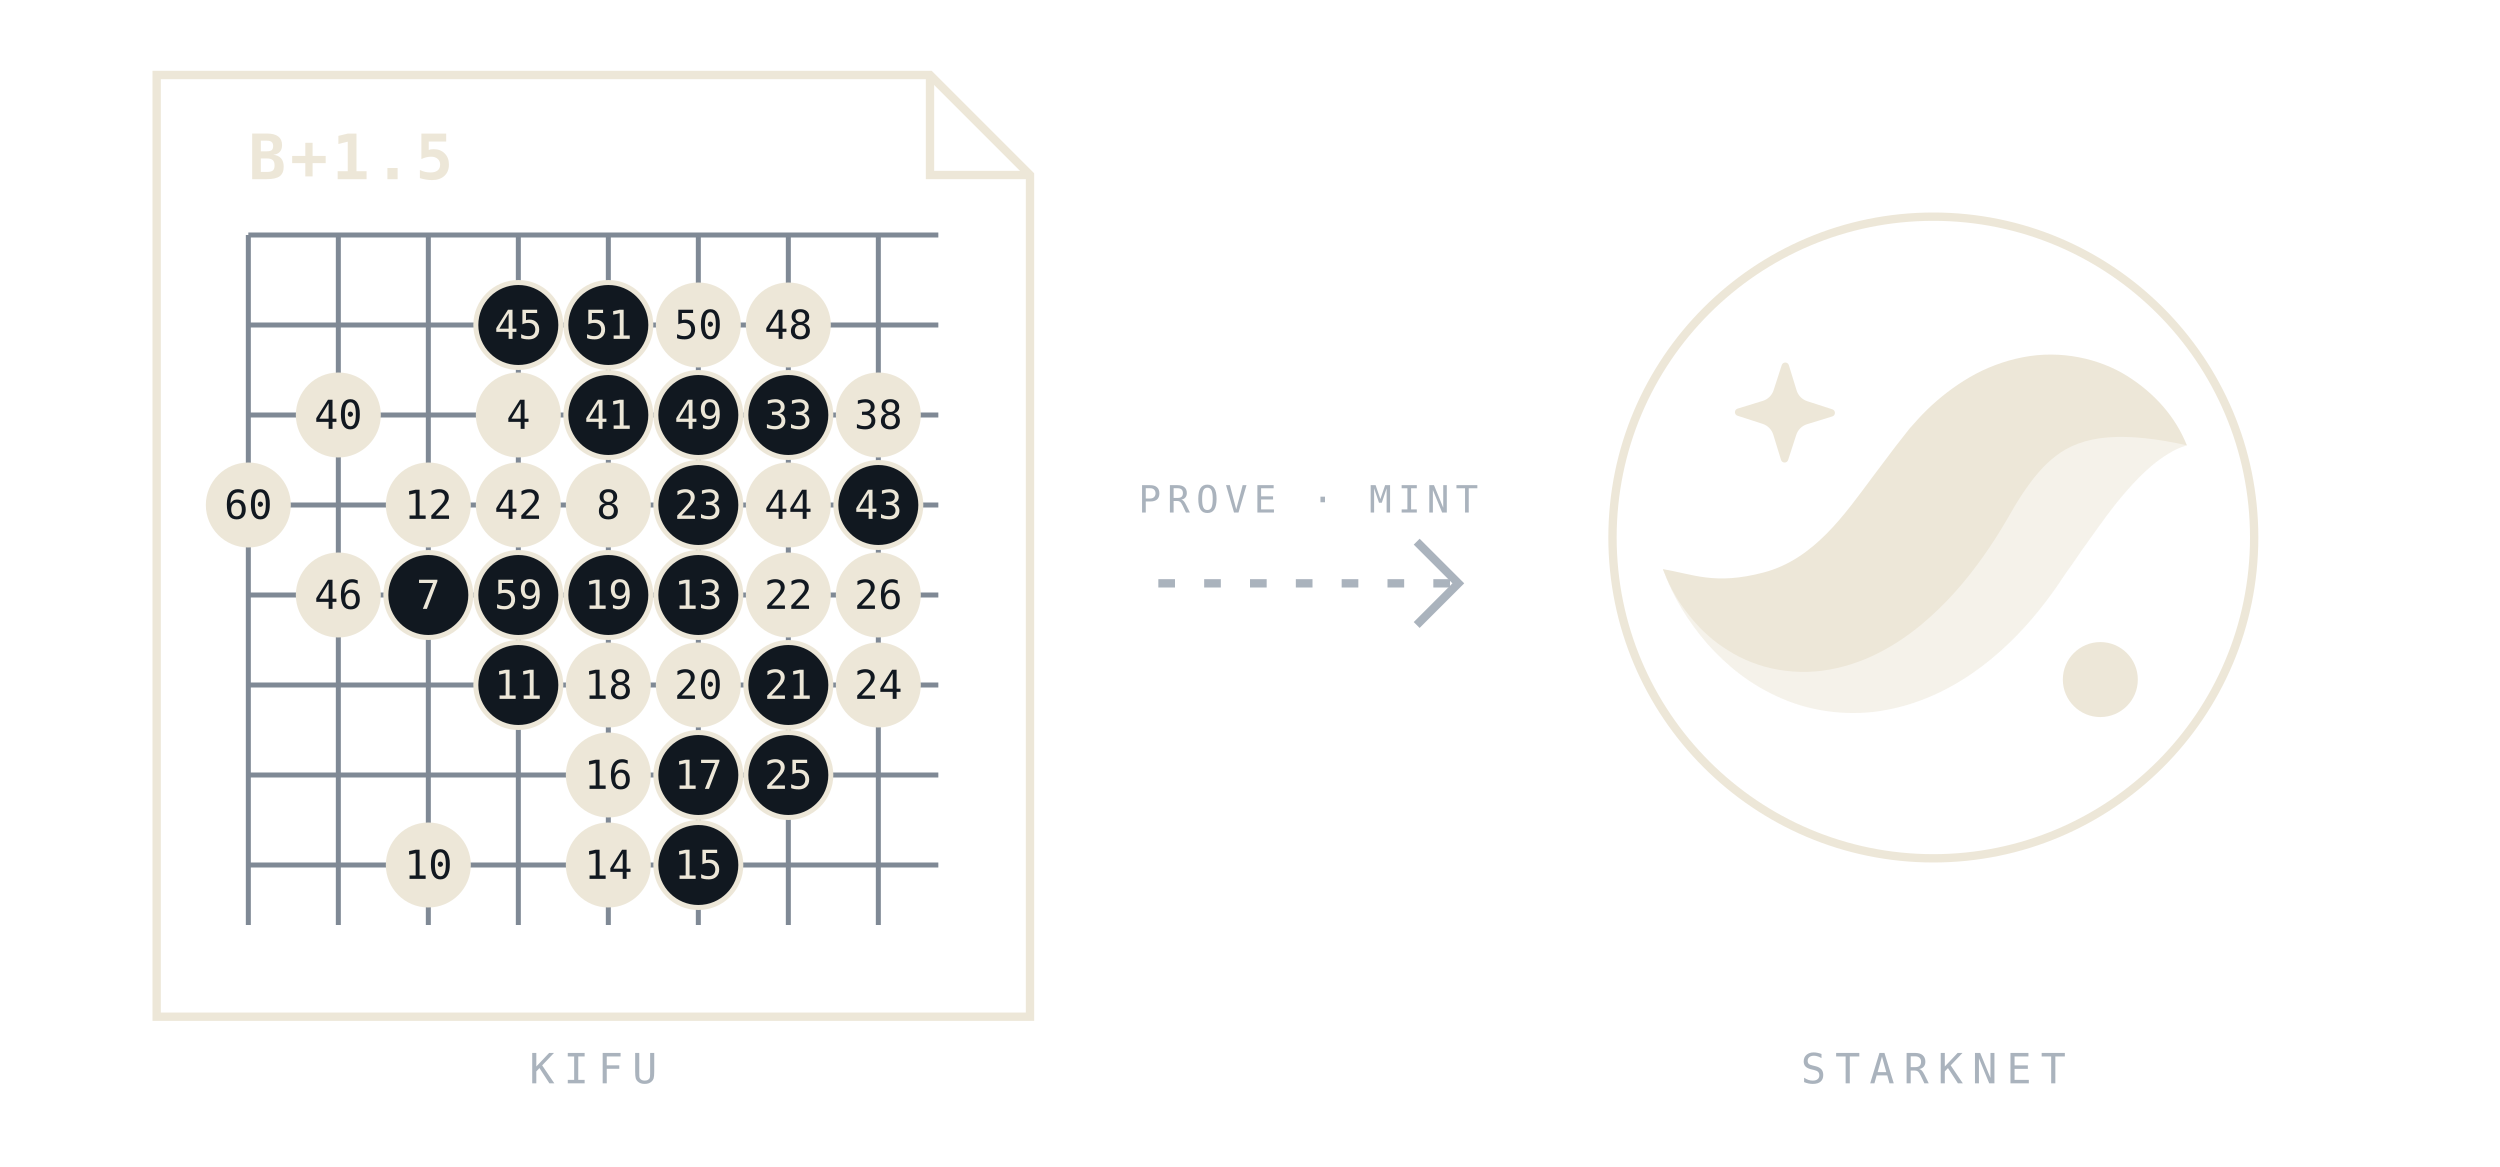
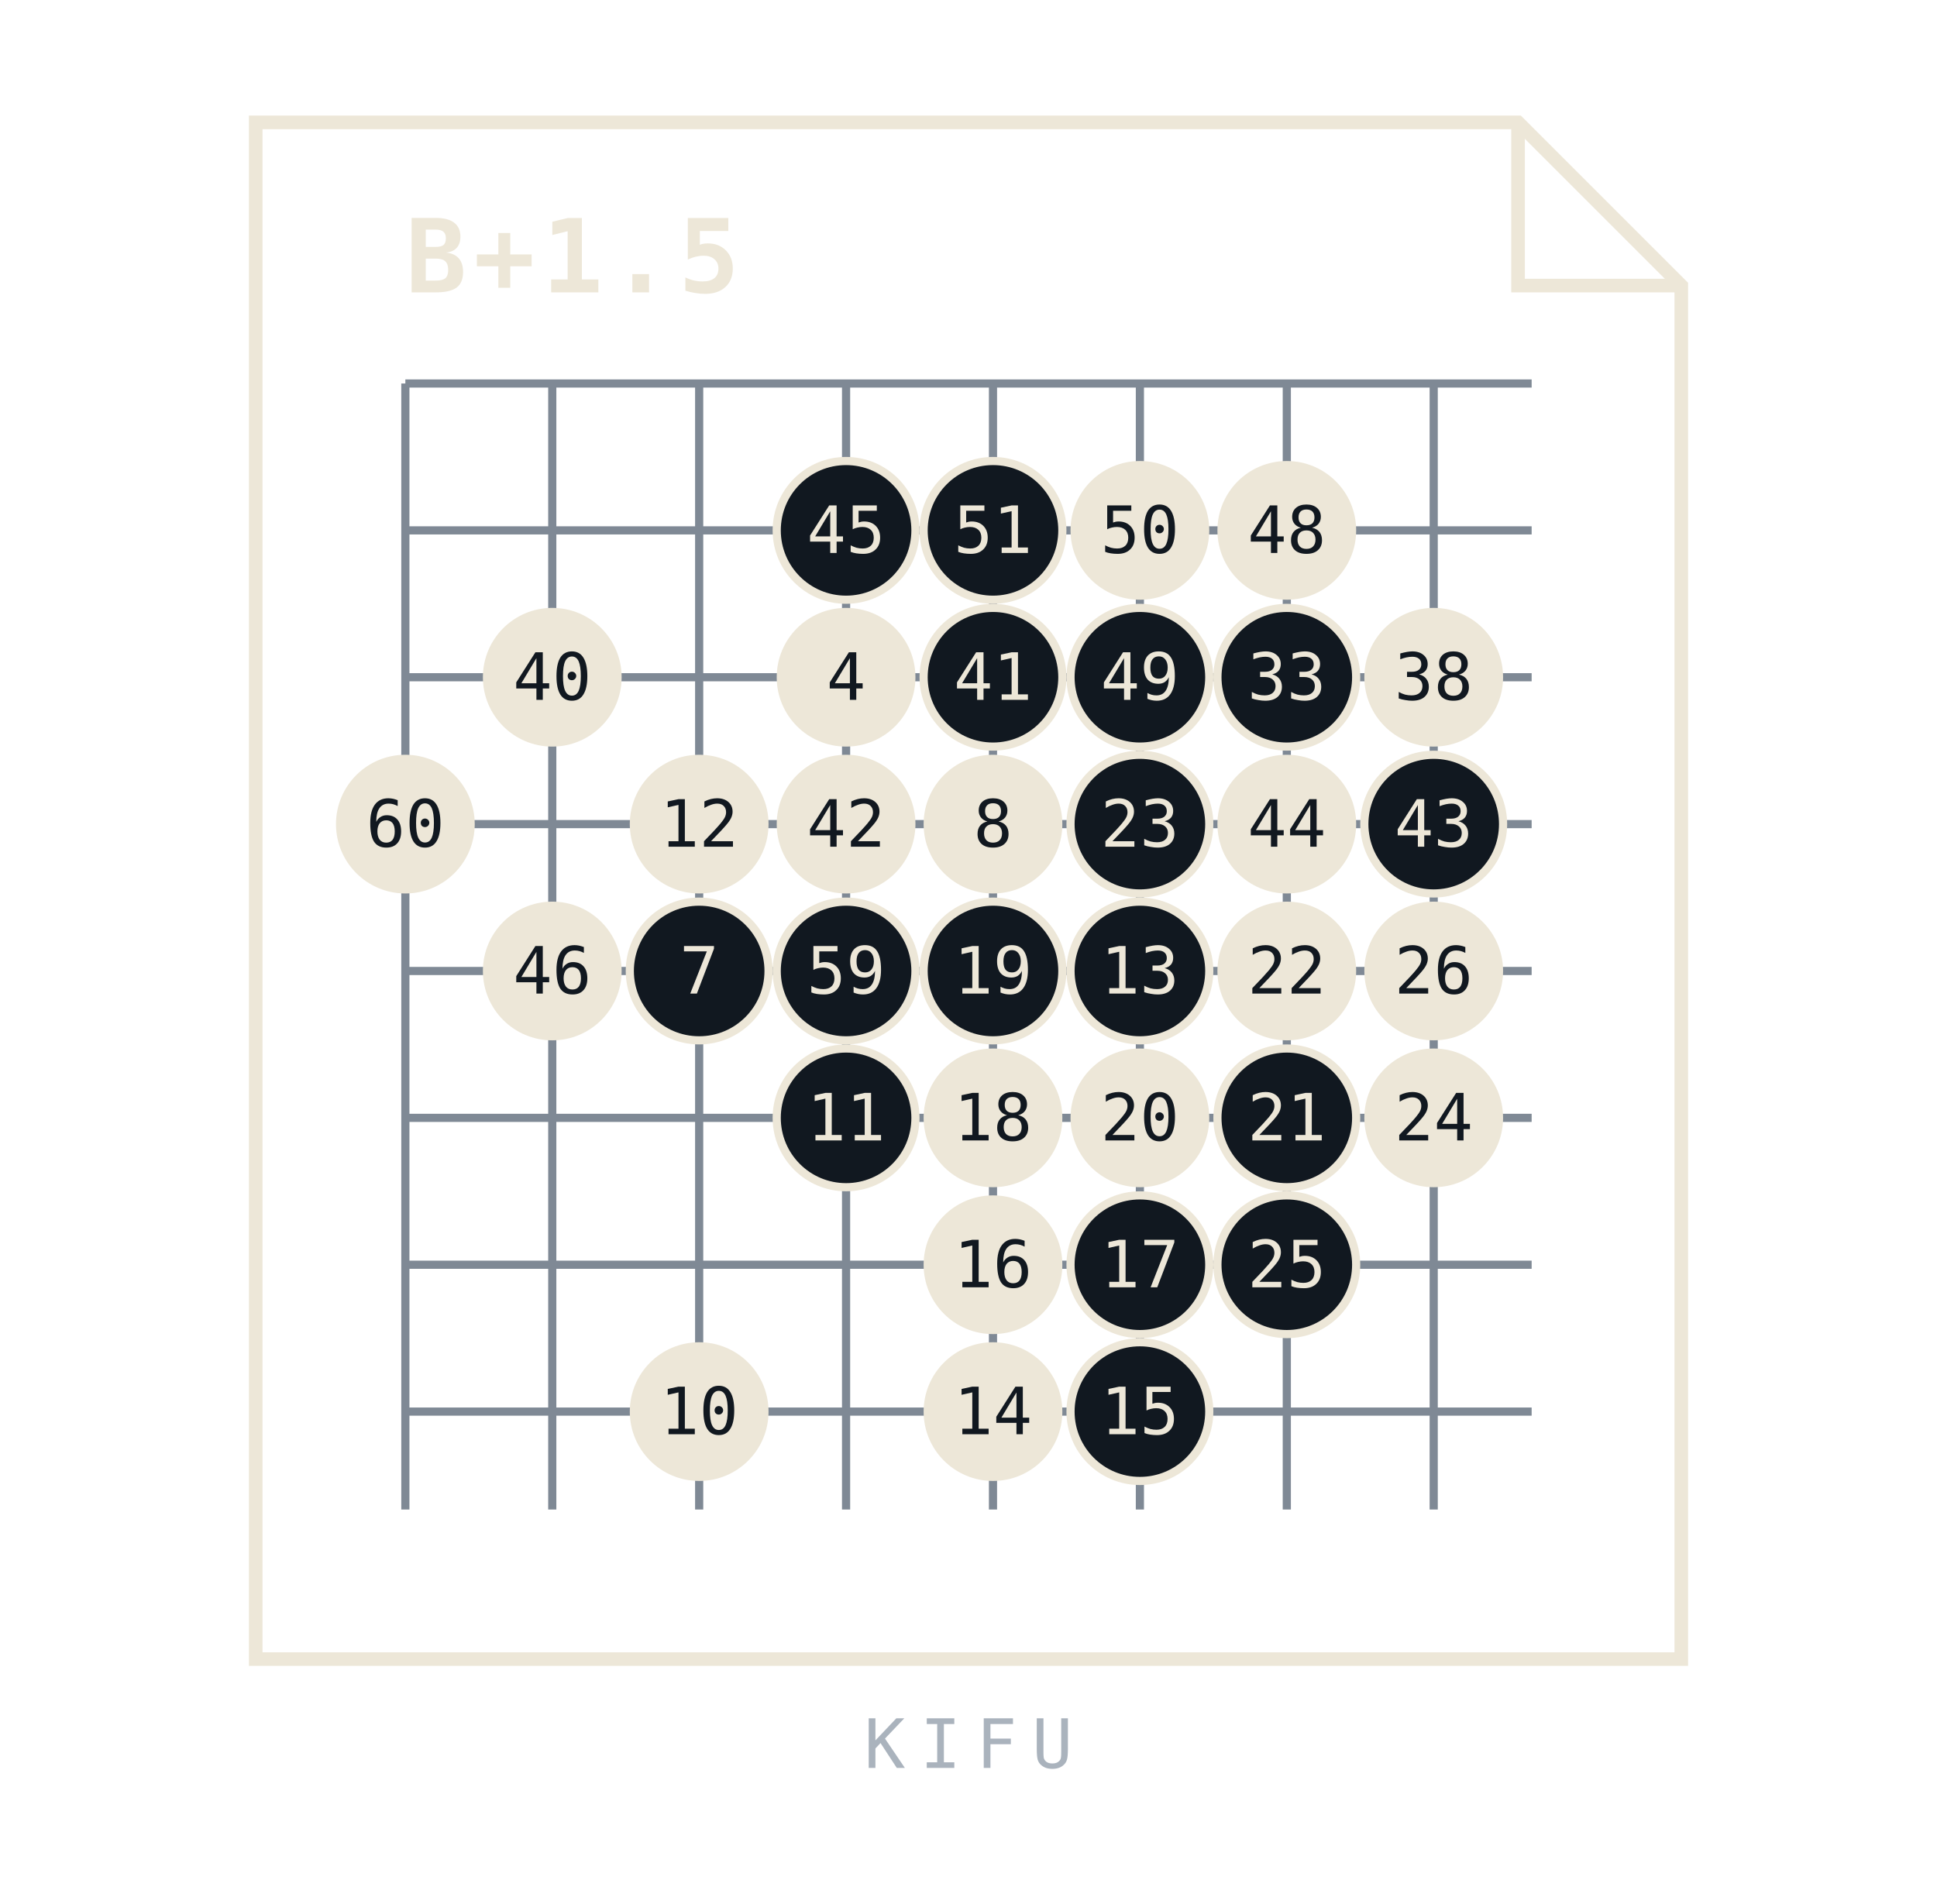
- <svg xmlns="http://www.w3.org/2000/svg" width="600" height="280" viewBox="0 0 600 280" fill="none">
+ <svg xmlns="http://www.w3.org/2000/svg" width="284.8" height="280" viewBox="0 0 284.8 280" fill="none">
  <g stroke="#EDE7D8" stroke-width="2">
    <path d="M37.6 18H223.2L247.2 42V244H37.6V18Z" />
    <path d="M223.2 18V42H247.2" />
  </g>
  <text x="59.6" y="43" fill="#EDE7D8" font-family="monospace" font-size="15" font-weight="bold" letter-spacing="1">B+1.5</text>
  <g id="kifu-board-detail" transform="translate(-28 -48) scale(1.2)">
    <g stroke="#7F8995" stroke-width="1">
      <path d="M73 87H211M73 105H211M73 123H211M73 141H211M73 159H211M73 177H211M73 195H211M73 213H211" />
      <path d="M73 87V225M91 87V225M109 87V225M127 87V225M145 87V225M163 87V225M181 87V225M199 87V225" />
    </g>
    <g id="recorded-stones" font-family="monospace" font-size="8" text-anchor="middle" dominant-baseline="central">
      <circle cx="127" cy="105" r="8.5" fill="#111820" stroke="#EDE7D8" />
      <text x="127" y="105" fill="#EDE7D8">45</text>
      <circle cx="145" cy="105" r="8.5" fill="#111820" stroke="#EDE7D8" />
      <text x="145" y="105" fill="#EDE7D8">51</text>
      <circle cx="163" cy="105" r="8.5" fill="#EDE7D8" />
      <text x="163" y="105" fill="#111820">50</text>
      <circle cx="181" cy="105" r="8.5" fill="#EDE7D8" />
      <text x="181" y="105" fill="#111820">48</text>
      <circle cx="91" cy="123" r="8.5" fill="#EDE7D8" />
      <text x="91" y="123" fill="#111820">40</text>
      <circle cx="127" cy="123" r="8.5" fill="#EDE7D8" />
      <text x="127" y="123" fill="#111820">4</text>
      <circle cx="145" cy="123" r="8.5" fill="#111820" stroke="#EDE7D8" />
      <text x="145" y="123" fill="#EDE7D8">41</text>
      <circle cx="163" cy="123" r="8.5" fill="#111820" stroke="#EDE7D8" />
      <text x="163" y="123" fill="#EDE7D8">49</text>
      <circle cx="181" cy="123" r="8.5" fill="#111820" stroke="#EDE7D8" />
      <text x="181" y="123" fill="#EDE7D8">33</text>
      <circle cx="199" cy="123" r="8.5" fill="#EDE7D8" />
      <text x="199" y="123" fill="#111820">38</text>
      <circle cx="73" cy="141" r="8.5" fill="#EDE7D8" />
      <text x="73" y="141" fill="#111820">60</text>
      <circle cx="109" cy="141" r="8.5" fill="#EDE7D8" />
      <text x="109" y="141" fill="#111820">12</text>
      <circle cx="127" cy="141" r="8.5" fill="#EDE7D8" />
      <text x="127" y="141" fill="#111820">42</text>
      <circle cx="145" cy="141" r="8.5" fill="#EDE7D8" />
      <text x="145" y="141" fill="#111820">8</text>
      <circle cx="163" cy="141" r="8.5" fill="#111820" stroke="#EDE7D8" />
      <text x="163" y="141" fill="#EDE7D8">23</text>
      <circle cx="181" cy="141" r="8.5" fill="#EDE7D8" />
      <text x="181" y="141" fill="#111820">44</text>
      <circle cx="199" cy="141" r="8.5" fill="#111820" stroke="#EDE7D8" />
      <text x="199" y="141" fill="#EDE7D8">43</text>
      <circle cx="91" cy="159" r="8.5" fill="#EDE7D8" />
      <text x="91" y="159" fill="#111820">46</text>
      <circle cx="109" cy="159" r="8.5" fill="#111820" stroke="#EDE7D8" />
      <text x="109" y="159" fill="#EDE7D8">7</text>
      <circle cx="127" cy="159" r="8.5" fill="#111820" stroke="#EDE7D8" />
      <text x="127" y="159" fill="#EDE7D8">59</text>
      <circle cx="145" cy="159" r="8.5" fill="#111820" stroke="#EDE7D8" />
      <text x="145" y="159" fill="#EDE7D8">19</text>
      <circle cx="163" cy="159" r="8.5" fill="#111820" stroke="#EDE7D8" />
      <text x="163" y="159" fill="#EDE7D8">13</text>
      <circle cx="181" cy="159" r="8.5" fill="#EDE7D8" />
      <text x="181" y="159" fill="#111820">22</text>
      <circle cx="199" cy="159" r="8.5" fill="#EDE7D8" />
      <text x="199" y="159" fill="#111820">26</text>
      <circle cx="127" cy="177" r="8.5" fill="#111820" stroke="#EDE7D8" />
      <text x="127" y="177" fill="#EDE7D8">11</text>
      <circle cx="145" cy="177" r="8.5" fill="#EDE7D8" />
      <text x="145" y="177" fill="#111820">18</text>
      <circle cx="163" cy="177" r="8.5" fill="#EDE7D8" />
      <text x="163" y="177" fill="#111820">20</text>
      <circle cx="181" cy="177" r="8.5" fill="#111820" stroke="#EDE7D8" />
      <text x="181" y="177" fill="#EDE7D8">21</text>
      <circle cx="199" cy="177" r="8.5" fill="#EDE7D8" />
      <text x="199" y="177" fill="#111820">24</text>
      <circle cx="145" cy="195" r="8.5" fill="#EDE7D8" />
      <text x="145" y="195" fill="#111820">16</text>
      <circle cx="163" cy="195" r="8.5" fill="#111820" stroke="#EDE7D8" />
      <text x="163" y="195" fill="#EDE7D8">17</text>
      <circle cx="181" cy="195" r="8.5" fill="#111820" stroke="#EDE7D8" />
      <text x="181" y="195" fill="#EDE7D8">25</text>
      <circle cx="109" cy="213" r="8.5" fill="#EDE7D8" />
      <text x="109" y="213" fill="#111820">10</text>
      <circle cx="145" cy="213" r="8.5" fill="#EDE7D8" />
      <text x="145" y="213" fill="#111820">14</text>
      <circle cx="163" cy="213" r="8.5" fill="#111820" stroke="#EDE7D8" />
      <text x="163" y="213" fill="#EDE7D8">15</text>
    </g>
  </g>
-   <g stroke="#AAB3BD" stroke-width="2">
-     <path d="M278 140H350" stroke-dasharray="4 7" />
-     <path d="M340 130L350 140L340 150" />
-   </g>
-   <g fill="#AAB3BD" font-family="monospace" font-size="9" letter-spacing="1.5" text-anchor="middle">
-     <text x="314" y="123">PROVE · MINT</text>
-   </g>
-   <g transform="translate(385 50)">
-     <path d="M2 78.999C2 121.525 36.473 155.998 78.999 155.998C121.525 155.998 156 121.524 156 78.999C156 36.473 121.525 2 78.999 2C36.473 2 2 36.473 2 78.999Z" stroke="#EDE7D8" stroke-width="2" />
-     <path fill-rule="evenodd" clip-rule="evenodd" d="M44.154 60.388L46.104 54.363C46.501 53.137 47.468 52.184 48.698 51.808L54.752 49.946C55.59 49.69 55.597 48.508 54.766 48.238L48.739 46.288C47.515 45.892 46.562 44.925 46.184 43.695L44.324 37.641C44.068 36.805 42.886 36.796 42.616 37.629L40.666 43.654C40.27 44.877 39.303 45.831 38.073 46.209L32.018 48.068C31.18 48.327 31.171 49.507 32.005 49.776L38.032 51.726C39.255 52.123 40.209 53.092 40.587 54.322L42.446 60.374C42.702 61.212 43.885 61.221 44.154 60.388Z" fill="#EDE7D8" />
-     <path fill-rule="evenodd" clip-rule="evenodd" d="M139.848 56.881C137.352 54.09 133.457 52.519 129.67 51.874C125.853 51.255 121.85 51.313 118.082 51.982C110.457 53.272 103.53 56.429 97.488 60.324C94.351 62.236 91.675 64.447 88.903 66.7C87.567 67.839 86.35 69.052 85.082 70.248L81.616 73.696C77.851 77.632 74.14 81.216 70.549 84.188C66.944 87.145 63.573 89.392 60.251 90.96C56.931 92.537 53.379 93.465 48.749 93.613C44.16 93.775 38.731 92.947 32.923 91.579C27.084 90.218 20.952 88.278 14.1 86.609C16.491 93.241 20.091 99.103 24.714 104.461C29.39 109.726 35.23 114.524 42.731 117.68C50.125 120.906 59.416 122.064 68.103 120.317C76.814 118.64 84.457 114.61 90.636 109.948C96.83 105.239 101.842 99.875 106.067 94.298C107.233 92.757 107.85 91.895 108.694 90.691L111.027 87.235C112.648 85.098 114.124 82.664 115.728 80.546C118.874 76.111 121.976 71.681 125.58 67.6C127.394 65.53 129.307 63.55 131.565 61.647C132.691 60.718 133.908 59.809 135.256 58.99C136.624 58.107 138.069 57.416 139.848 56.881Z" fill="#EDE7D8" fill-opacity="0.52" />
-     <path fill-rule="evenodd" clip-rule="evenodd" d="M139.848 56.881C137.167 50.115 132.182 44.419 125.491 40.217C118.841 36.06 109.605 33.939 100.452 35.747C95.931 36.622 91.55 38.305 87.706 40.547C83.879 42.78 80.45 45.468 77.481 48.352C75.999 49.799 74.654 51.308 73.318 52.826L69.854 57.242L64.504 64.351C57.684 73.498 50.339 84.217 38.286 87.393C26.454 90.511 21.322 87.749 14.1 86.609C15.421 90.018 17.056 93.328 19.274 96.241C21.45 99.212 24.02 102.003 27.216 104.396C28.831 105.545 30.536 106.679 32.429 107.641C34.315 108.57 36.347 109.388 38.517 110.003C42.833 111.186 47.692 111.601 52.397 110.964C57.104 110.336 61.603 108.845 65.535 106.864C69.497 104.901 72.948 102.511 76.03 99.989C82.155 94.902 86.92 89.281 90.944 83.6C92.969 80.759 94.806 77.865 96.506 74.97L98.506 71.524C99.118 70.516 99.736 69.502 100.364 68.558C102.899 64.765 105.378 61.724 108.389 59.441C111.358 57.099 115.493 55.369 121.018 54.967C126.52 54.561 132.872 55.312 139.848 56.881Z" fill="#EDE7D8" />
-     <path fill-rule="evenodd" clip-rule="evenodd" d="M110.081 113.097C110.081 118.067 114.112 122.097 119.081 122.097C124.051 122.097 128.076 118.067 128.076 113.097C128.076 108.128 124.051 104.097 119.081 104.097C114.112 104.097 110.081 108.128 110.081 113.097Z" fill="#EDE7D8" />
-   </g>
  <g fill="#AAB3BD" font-family="monospace" font-size="10" letter-spacing="2.2" text-anchor="middle">
    <text x="142.4" y="260">KIFU</text>
-     <text x="464" y="260">STARKNET</text>
  </g>
</svg>
